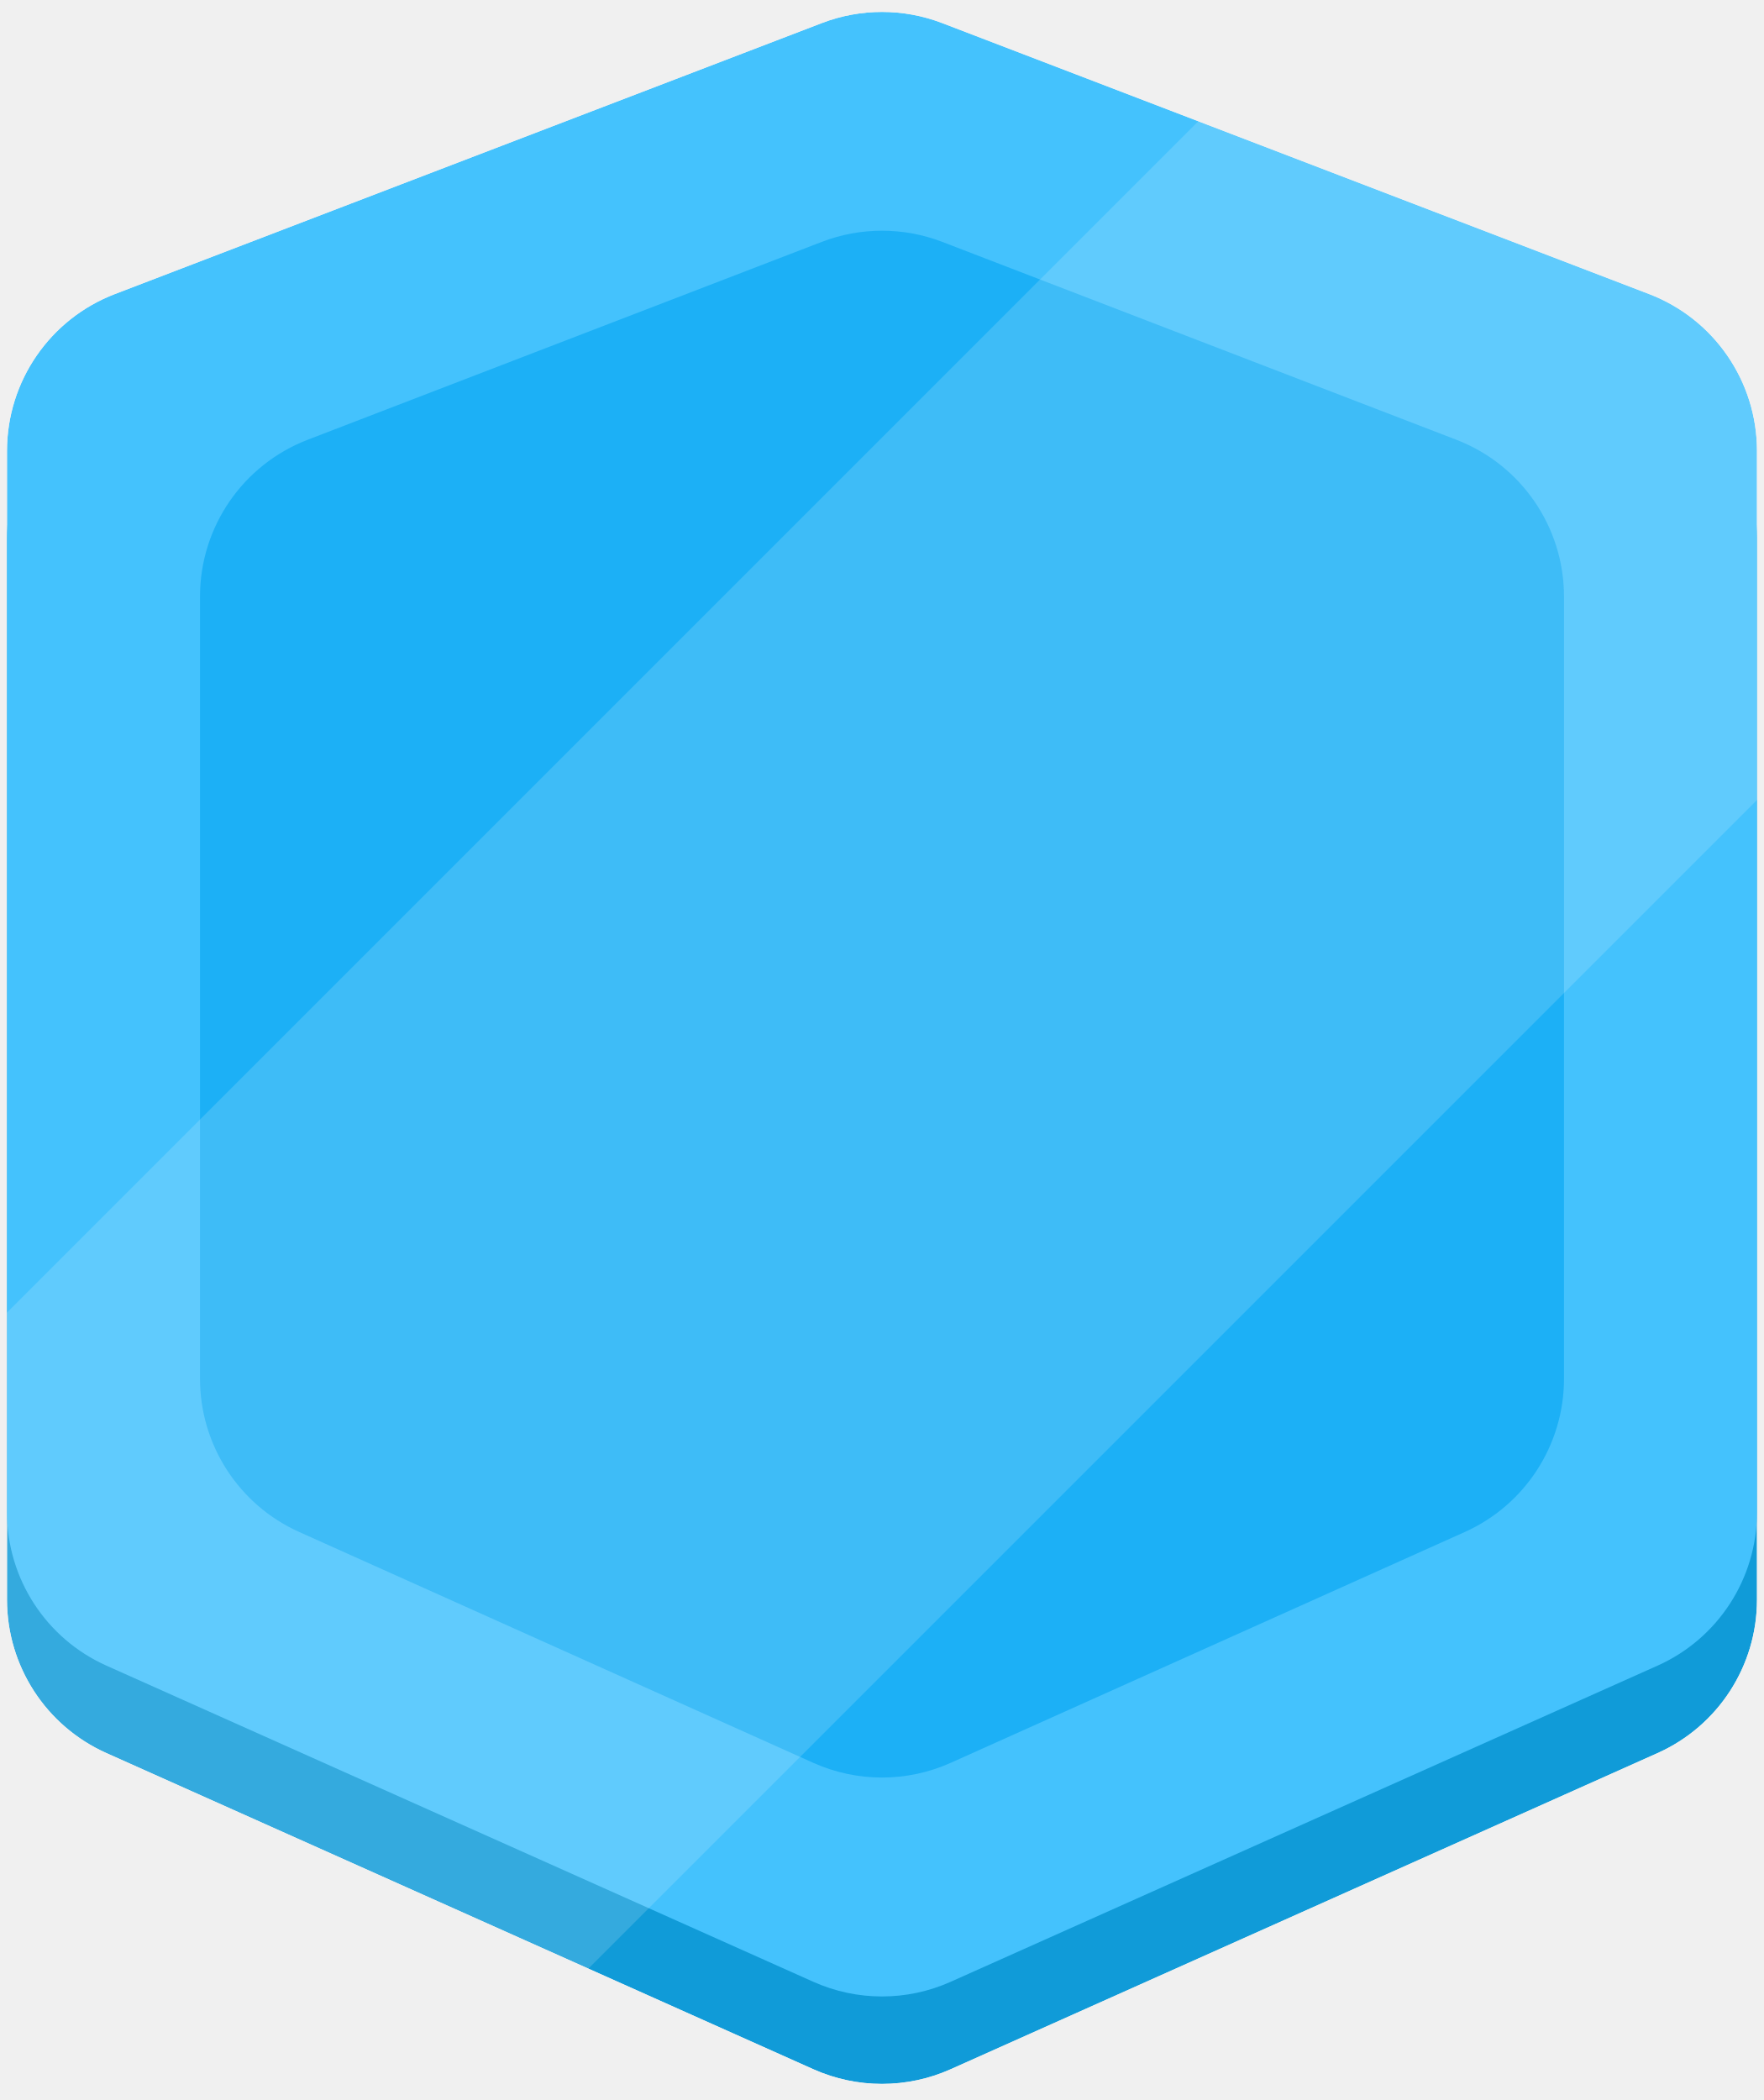
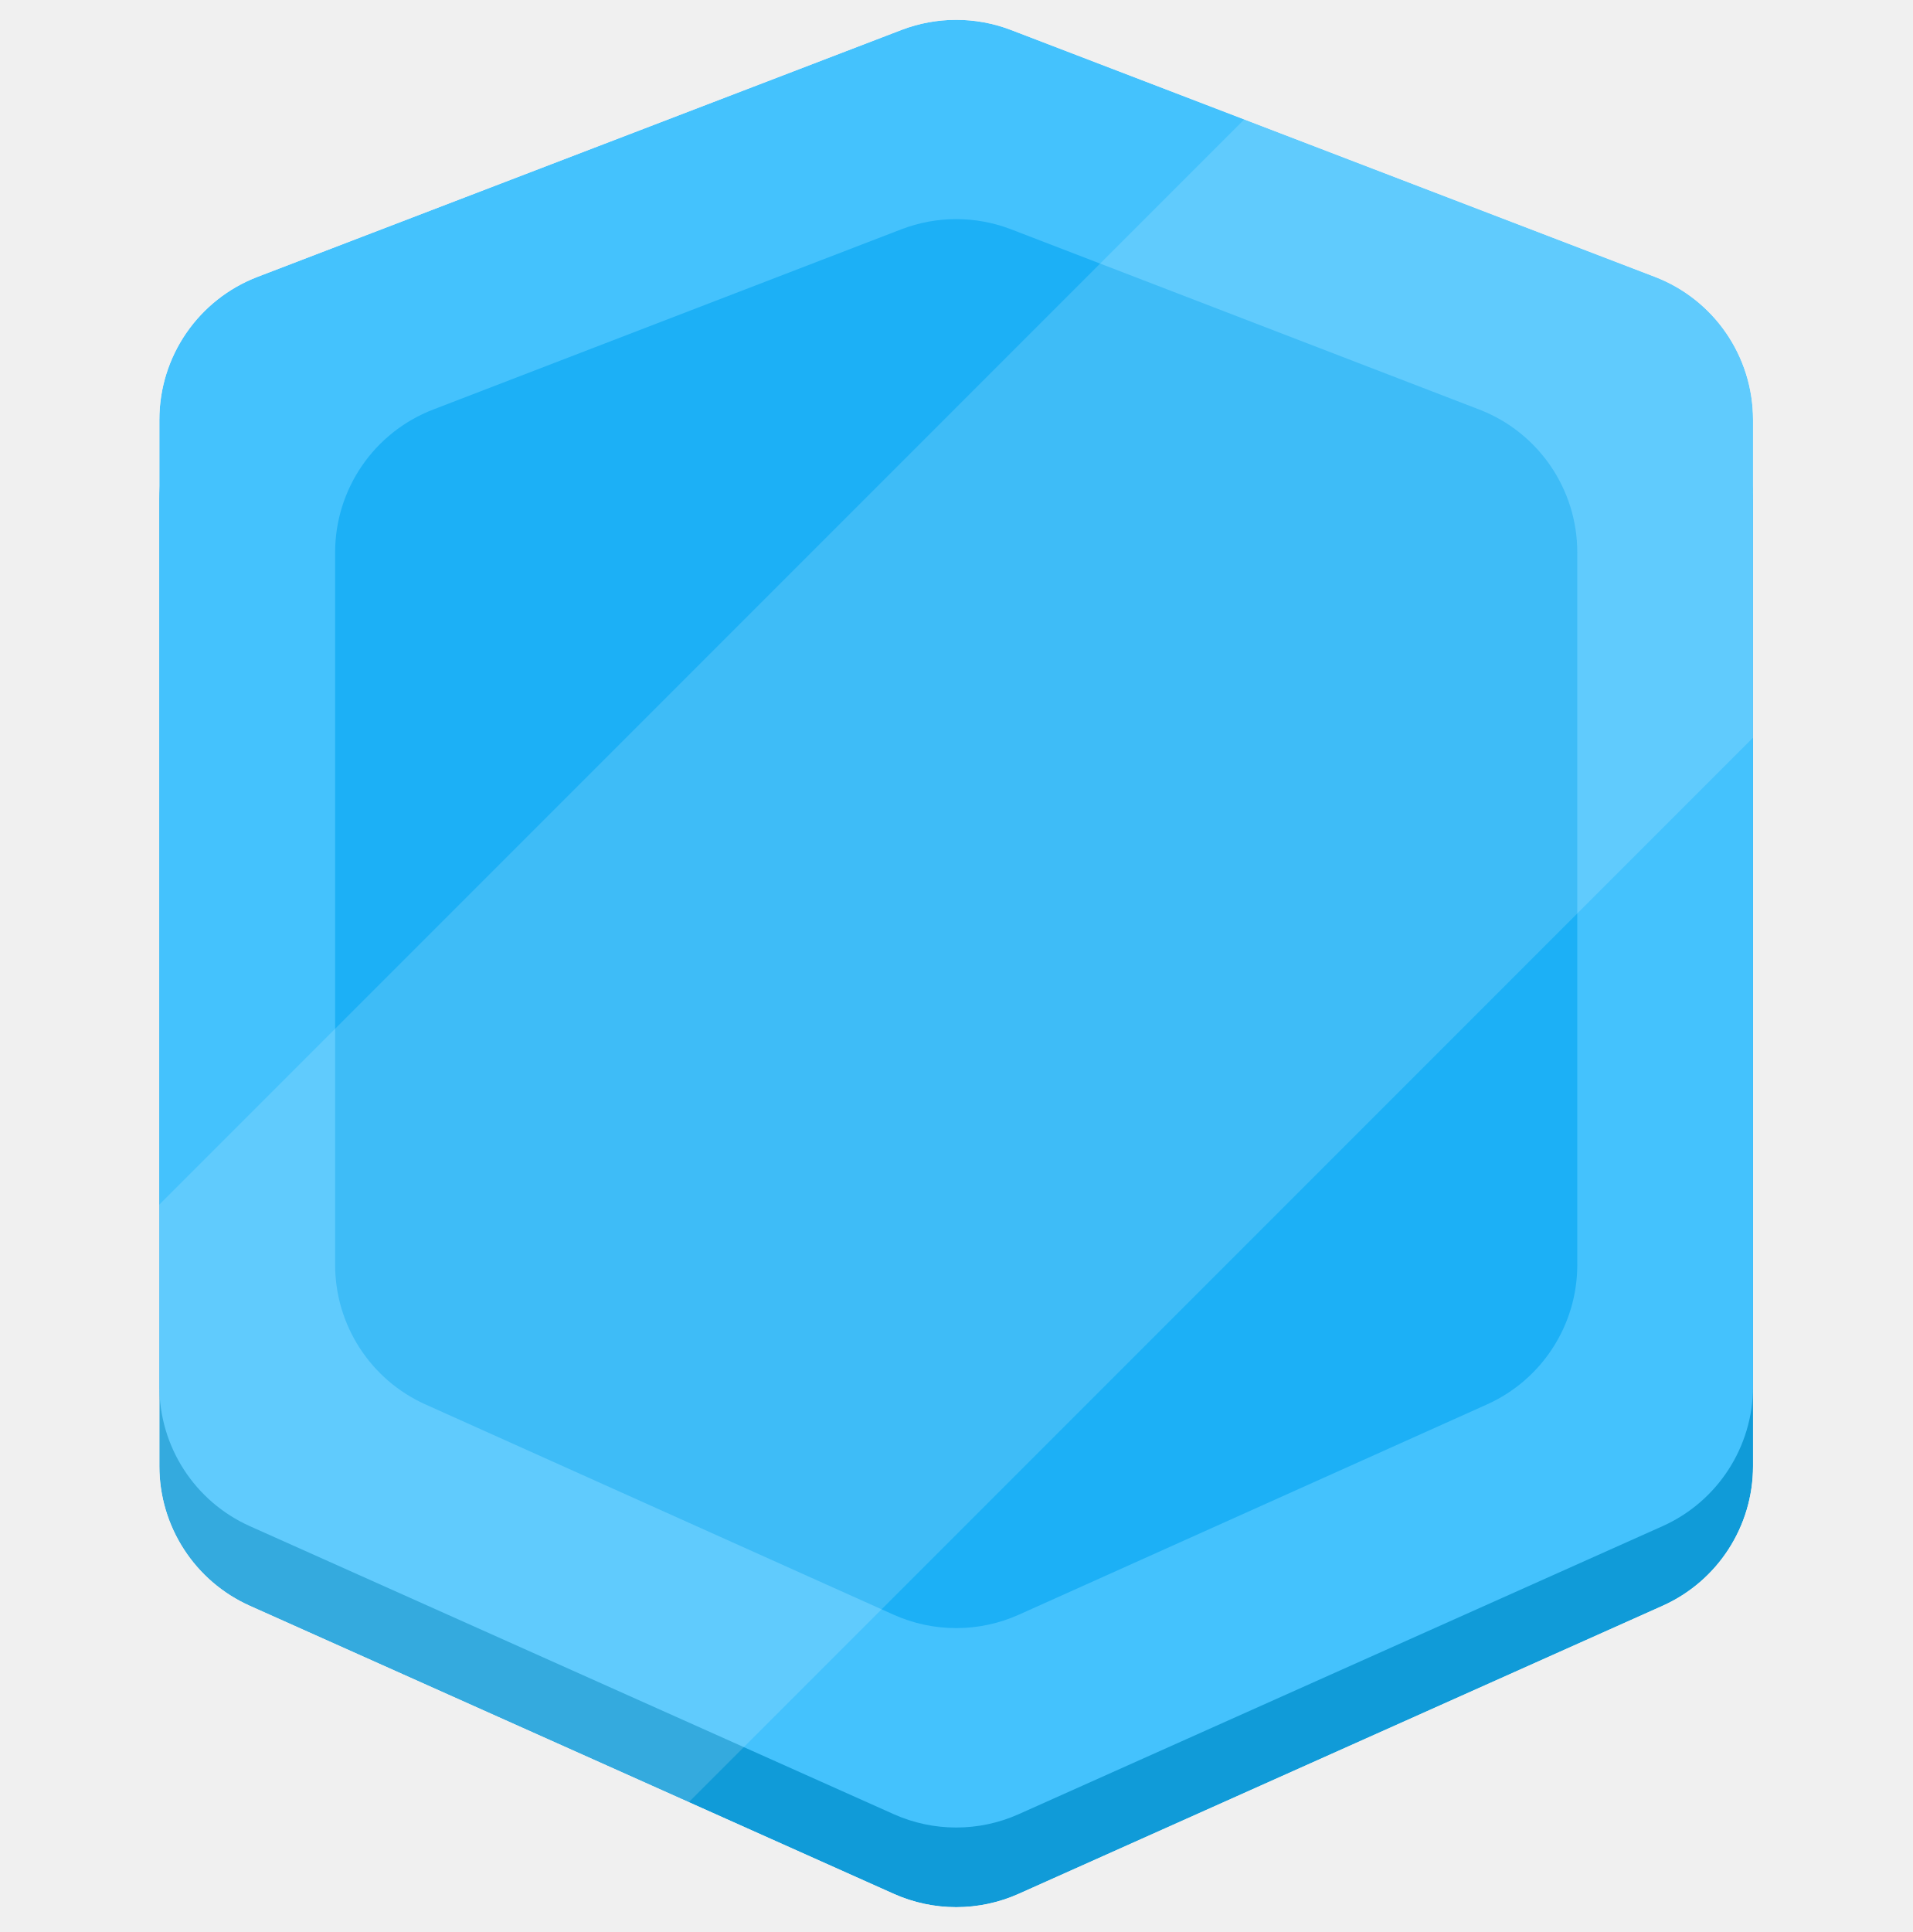
- <svg xmlns="http://www.w3.org/2000/svg" viewBox="0 0 84 100" fill="none">
-   <mask id="mask0_9161_10260" style="mask-type:alpha" maskUnits="userSpaceOnUse" x="0" y="0" width="84" height="100">
-     <path d="M39.136 5.262C40.98 4.555 43.02 4.555 44.863 5.262L78.53 18.167C81.624 19.353 83.666 22.324 83.666 25.637V76.177C83.666 79.332 81.812 82.192 78.932 83.48L45.266 98.537C43.188 99.466 40.812 99.466 38.734 98.537L5.067 83.48C2.187 82.192 0.333 79.332 0.333 76.177V25.637C0.333 22.324 2.376 19.353 5.47 18.167L39.136 5.262Z" fill="#109BD8" />
-     <path d="M39.136 1.098C40.98 0.391 43.02 0.391 44.863 1.098L78.53 14.003C81.624 15.189 83.666 18.16 83.666 21.473V72.013C83.666 75.168 81.812 78.028 78.932 79.316L45.266 94.373C43.188 95.302 40.812 95.302 38.734 94.373L5.067 79.316C2.187 78.028 0.333 75.168 0.333 72.013V21.473C0.333 18.16 2.376 15.189 5.47 14.003L39.136 1.098Z" fill="#44C2FD" />
-     <path d="M39.127 11.52C40.976 10.808 43.024 10.808 44.874 11.52L69.35 20.941C72.439 22.13 74.476 25.098 74.476 28.407V65.654C74.476 68.804 72.627 71.661 69.754 72.951L45.278 83.942C43.193 84.879 40.808 84.879 38.723 83.942L14.247 72.951C11.373 71.661 9.524 68.804 9.524 65.654V28.407C9.524 25.098 11.562 22.13 14.651 20.941L39.127 11.52Z" fill="#1CB0F6" />
+ <svg xmlns="http://www.w3.org/2000/svg" viewBox="0 0 100 101" fill="none">
+   <mask id="mask0_9840_27761" style="mask-type:alpha" maskUnits="userSpaceOnUse" x="8" y="1" width="84" height="99">
+     <path d="M47.136 5.73C48.98 5.024 51.02 5.024 52.863 5.73L86.53 18.636C89.624 19.822 91.666 22.793 91.666 26.106V76.646C91.666 79.801 89.812 82.661 86.932 83.949L53.266 99.005C51.188 99.935 48.812 99.935 46.734 99.005L13.067 83.949C10.187 82.661 8.333 79.801 8.333 76.646V26.106C8.333 22.793 10.376 19.822 13.47 18.636L47.136 5.73Z" fill="#109BD8" />
+     <path d="M47.136 1.566C48.98 0.86 51.02 0.86 52.863 1.566L86.53 14.472C89.624 15.658 91.666 18.628 91.666 21.942V72.482C91.666 75.637 89.812 78.497 86.932 79.785L53.266 94.841C51.188 95.771 48.812 95.771 46.734 94.841L13.067 79.785C10.187 78.497 8.333 75.637 8.333 72.482V21.942C8.333 18.628 10.376 15.658 13.47 14.472L47.136 1.566Z" fill="#44C2FD" />
+     <path d="M47.127 11.989C48.976 11.277 51.024 11.277 52.874 11.989L77.35 21.41C80.439 22.599 82.476 25.566 82.476 28.876V66.122C82.476 69.273 80.627 72.13 77.754 73.42L53.278 84.411C51.193 85.347 48.808 85.347 46.723 84.411L22.247 73.42C19.373 72.13 17.524 69.273 17.524 66.122V28.876C17.524 25.566 19.562 22.599 22.651 21.41L47.127 11.989Z" fill="#1CB0F6" />
  </mask>
-   <g mask="url(#mask0_9161_10260)">
-     <path d="M39.136 5.262C40.98 4.555 43.02 4.555 44.863 5.262L78.53 18.167C81.624 19.353 83.666 22.324 83.666 25.637V76.177C83.666 79.332 81.812 82.192 78.932 83.48L45.266 98.537C43.188 99.466 40.812 99.466 38.734 98.537L5.067 83.48C2.187 82.192 0.333 79.332 0.333 76.177V25.637C0.333 22.324 2.376 19.353 5.47 18.167L39.136 5.262Z" fill="#109BD8" />
-     <path d="M39.136 1.098C40.98 0.391 43.02 0.391 44.863 1.098L78.53 14.003C81.624 15.189 83.666 18.16 83.666 21.473V72.013C83.666 75.168 81.812 78.028 78.932 79.316L45.266 94.373C43.188 95.302 40.812 95.302 38.734 94.373L5.067 79.316C2.187 78.028 0.333 75.168 0.333 72.013V21.473C0.333 18.16 2.376 15.189 5.47 14.003L39.136 1.098Z" fill="#44C2FD" />
-     <path d="M39.127 11.52C40.976 10.808 43.024 10.808 44.874 11.52L69.35 20.941C72.439 22.13 74.476 25.098 74.476 28.407V65.654C74.476 68.804 72.627 71.661 69.754 72.951L45.278 83.942C43.193 84.879 40.808 84.879 38.723 83.942L14.247 72.951C11.373 71.661 9.524 68.804 9.524 65.654V28.407C9.524 25.098 11.562 22.13 14.651 20.941L39.127 11.52Z" fill="#1CB0F6" />
-     <rect opacity="0.15" x="79.5" y="-16.664" width="41.667" height="147.649" transform="rotate(45 79.5 -16.6641)" fill="white" />
+   <g mask="url(#mask0_9840_27761)">
+     <path d="M47.136 5.73C48.98 5.024 51.02 5.024 52.863 5.73L86.53 18.636C89.624 19.822 91.666 22.793 91.666 26.106V76.646C91.666 79.801 89.812 82.661 86.932 83.949L53.266 99.005C51.188 99.935 48.812 99.935 46.734 99.005L13.067 83.949C10.187 82.661 8.333 79.801 8.333 76.646V26.106C8.333 22.793 10.376 19.822 13.47 18.636L47.136 5.73Z" fill="#109BD8" />
+     <path d="M47.136 1.566C48.98 0.86 51.02 0.86 52.863 1.566L86.53 14.472C89.624 15.658 91.666 18.628 91.666 21.942V72.482C91.666 75.637 89.812 78.497 86.932 79.785L53.266 94.841C51.188 95.771 48.812 95.771 46.734 94.841L13.067 79.785C10.187 78.497 8.333 75.637 8.333 72.482V21.942C8.333 18.628 10.376 15.658 13.47 14.472L47.136 1.566Z" fill="#44C2FD" />
+     <path d="M47.127 11.989C48.976 11.277 51.024 11.277 52.874 11.989L77.35 21.41C80.439 22.599 82.476 25.566 82.476 28.876V66.122C82.476 69.273 80.627 72.13 77.754 73.42L53.278 84.411C51.193 85.347 48.808 85.347 46.723 84.411L22.247 73.42C19.373 72.13 17.524 69.273 17.524 66.122V28.876C17.524 25.566 19.562 22.599 22.651 21.41L47.127 11.989Z" fill="#1CB0F6" />
+     <rect opacity="0.15" x="87.5" y="-16.195" width="41.667" height="147.649" transform="rotate(45 87.5 -16.1953)" fill="white" />
  </g>
</svg>
